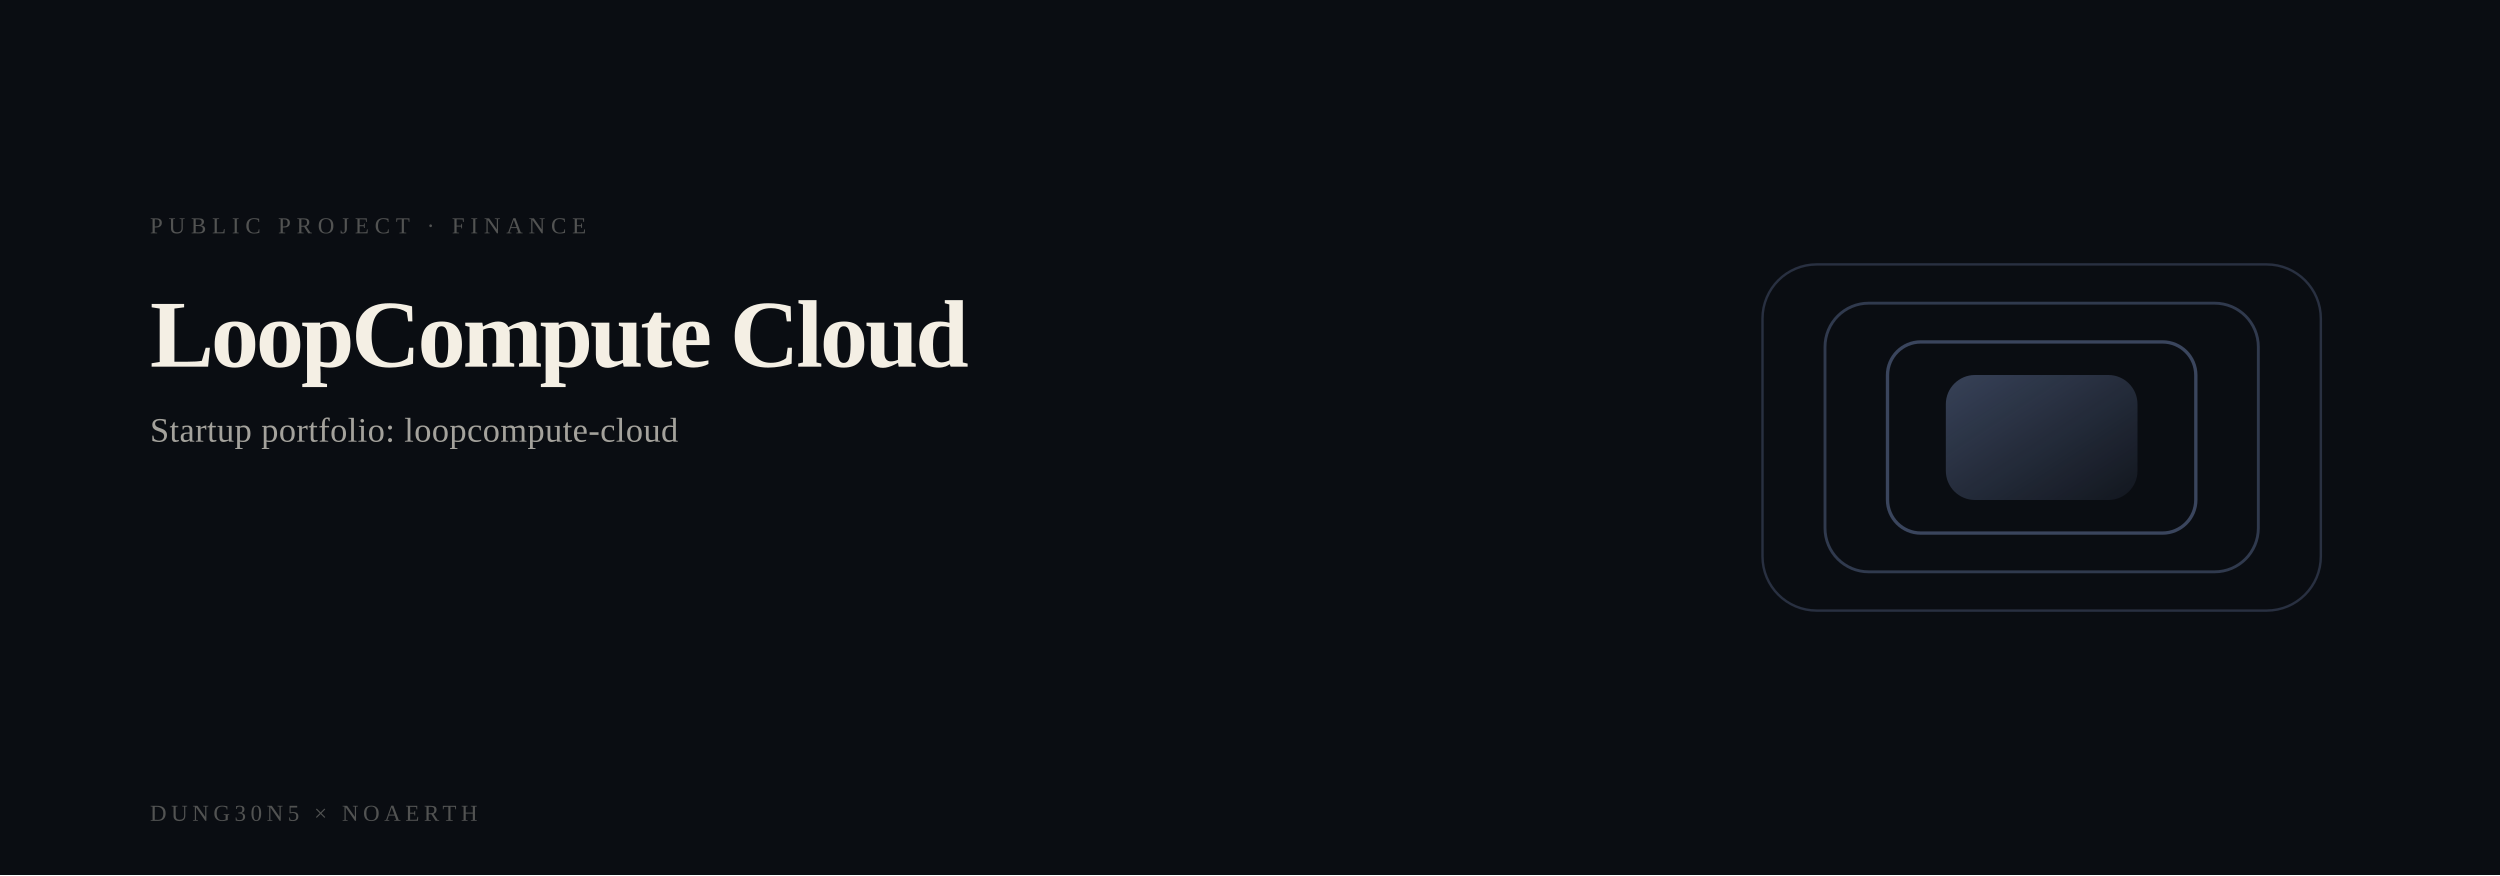
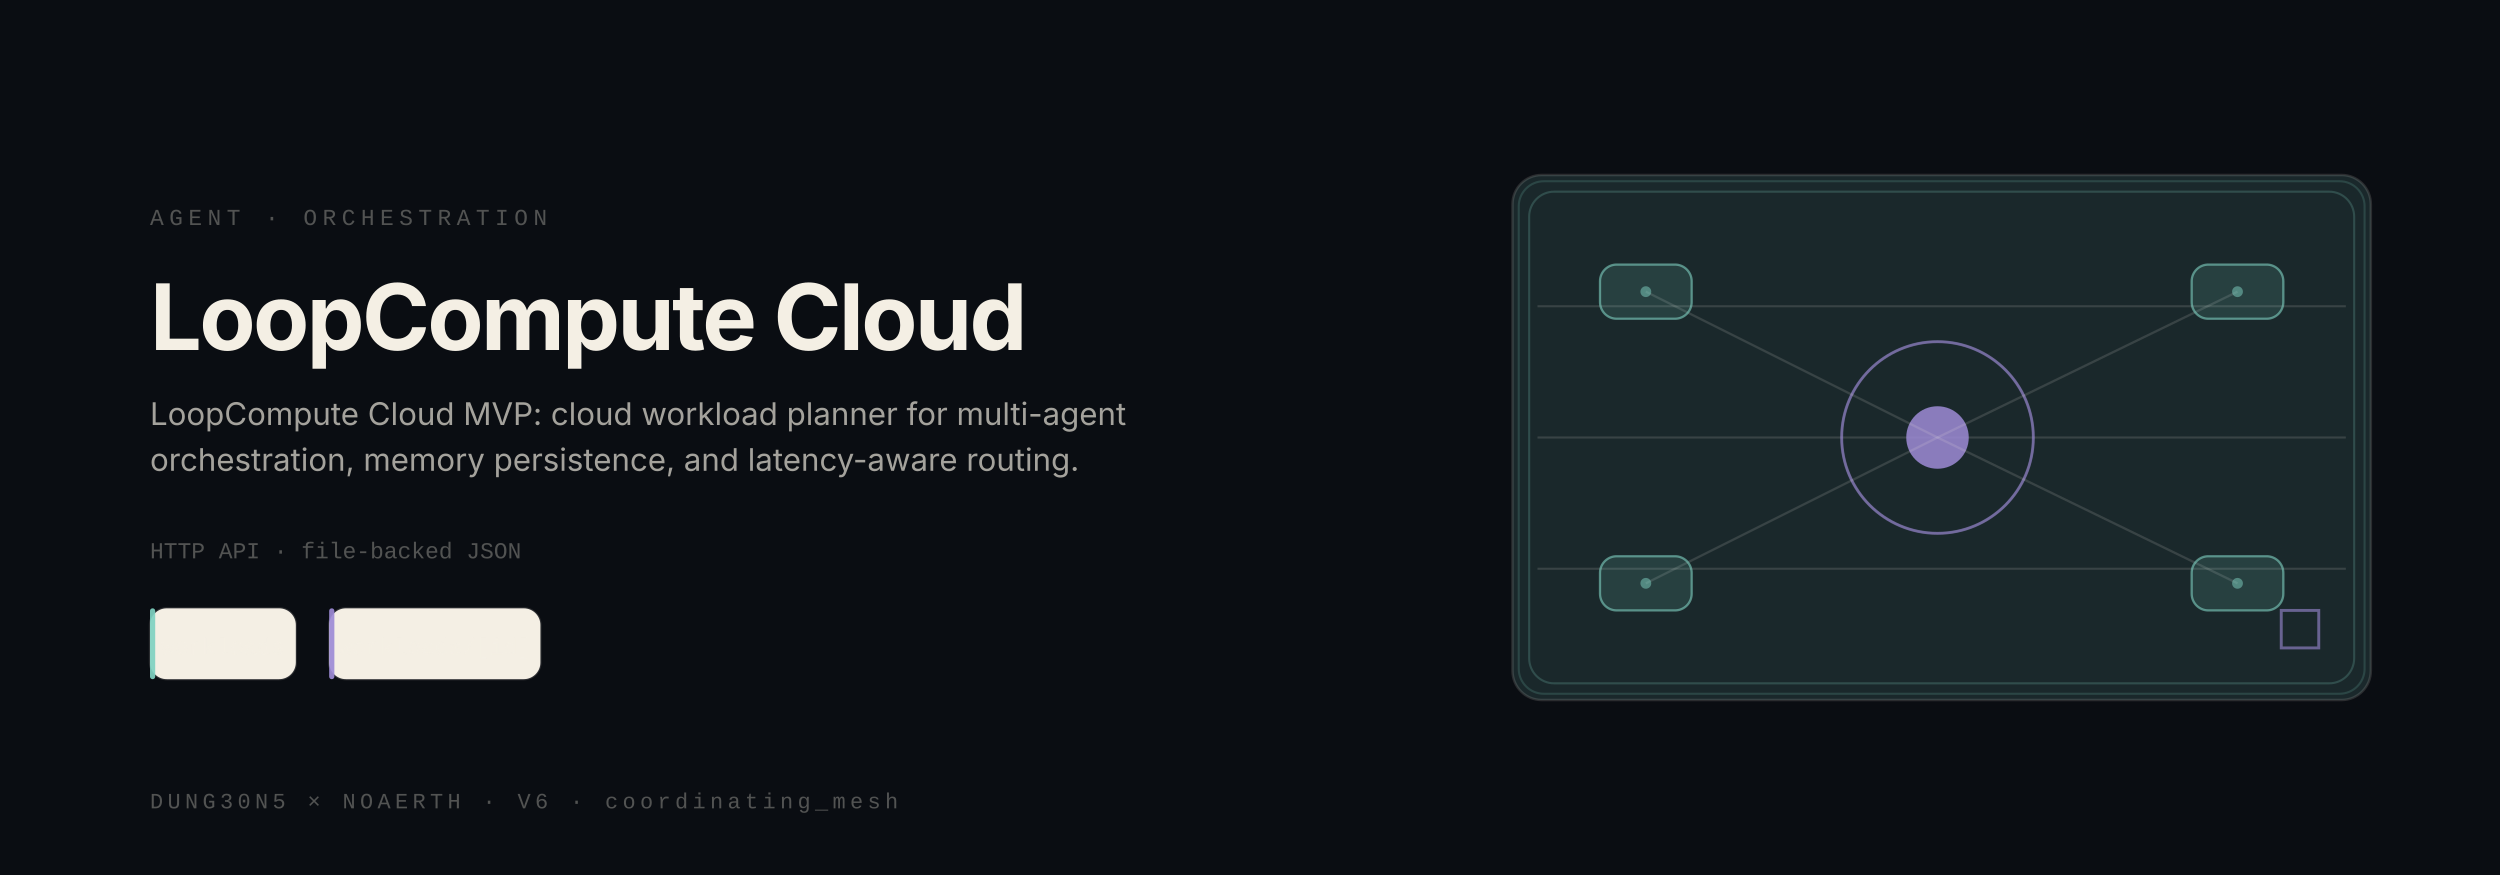
- <svg xmlns="http://www.w3.org/2000/svg" viewBox="0 0 1200 420" width="1200" height="420" role="img" aria-label="LoopCompute Cloud: ledger columns with allocation flow between them. Motion depicts capital enters, allocates across positions, and settles into an outcome.">
-   <defs>
-     <linearGradient id="hero-loopcompute-cloud-dark-a" x1="0" y1="0" x2="1" y2="1">
-       <stop offset="0" stop-color="#8fa8e0" stop-opacity="0.85" />
-       <stop offset="1" stop-color="#8fa8e0" stop-opacity="0.15" />
-     </linearGradient>
-   </defs>
+ <svg xmlns="http://www.w3.org/2000/svg" viewBox="0 0 1200 420" width="1200" height="420" role="img" aria-label="LoopCompute Cloud: nodes advertise, a coordinator selects, work converges">
  <rect width="1200" height="420" fill="#0a0d12" />
-   <rect x="906" y="164.12" width="148" height="91.76" rx="16" fill="none" stroke="#8fa8e0" stroke-width="1.60" opacity="0.36" />
-   <rect x="876" y="145.52" width="208" height="128.96" rx="21" fill="none" stroke="#8fa8e0" stroke-width="1.38" opacity="0.29" />
-   <rect x="846" y="126.92" width="268" height="166.16" rx="26" fill="none" stroke="#8fa8e0" stroke-width="1.16" opacity="0.23" />
-   <rect x="934" y="180" width="92" height="60" rx="14" fill="url(#hero-loopcompute-cloud-dark-a)" opacity="0.40" />
-   <text x="72" y="112" fill="#f4efe44f" font-size="11" letter-spacing="2.8">PUBLIC PROJECT · FINANCE</text>
-   <text x="72" y="176" fill="#f4efe4" font-size="46" font-weight="660" letter-spacing="-1.4">LoopCompute Cloud</text>
-   <text x="72" y="212" fill="#f4efe4a8" font-size="16.5" letter-spacing="0.2">Startup portfolio: loopcompute-cloud</text>
-   <rect x="72" y="266" width="106" height="40" rx="9" fill="#f4efe4" fill-opacity="0.05" stroke="#f4efe424" stroke-width="1.1" opacity="0">
-     <animate attributeName="opacity" from="0" to="1" dur="0.5s" begin="0.50s" fill="freeze" />
-   </rect>
-   <rect x="72" y="266" width="2.5" height="40" rx="1.2" fill="#8fa8e0" opacity="0">
-     <animate attributeName="opacity" from="0" to="0.9" dur="0.5s" begin="0.50s" fill="freeze" />
-   </rect>
-   <text x="125" y="291" fill="#f4efe4" font-size="11.5" text-anchor="middle" font-family="ui-monospace,SFMono-Regular,Menlo,monospace" opacity="0">capital<animate attributeName="opacity" from="0" to="1" dur="0.5s" begin="0.65s" fill="freeze" />
-   </text>
-   <rect x="194" y="266" width="106" height="40" rx="9" fill="#f4efe4" fill-opacity="0.05" stroke="#f4efe424" stroke-width="1.1" opacity="0">
-     <animate attributeName="opacity" from="0" to="1" dur="0.5s" begin="1.00s" fill="freeze" />
-   </rect>
-   <rect x="194" y="266" width="2.5" height="40" rx="1.2" fill="#8fa8e0" opacity="0">
-     <animate attributeName="opacity" from="0" to="0.9" dur="0.5s" begin="1.00s" fill="freeze" />
-   </rect>
-   <text x="247" y="291" fill="#f4efe4" font-size="11.5" text-anchor="middle" font-family="ui-monospace,SFMono-Regular,Menlo,monospace" opacity="0">allocate<animate attributeName="opacity" from="0" to="1" dur="0.5s" begin="1.15s" fill="freeze" />
-   </text>
-   <rect x="316" y="266" width="106" height="40" rx="9" fill="#f4efe4" fill-opacity="0.05" stroke="#f4efe424" stroke-width="1.1" opacity="0">
-     <animate attributeName="opacity" from="0" to="1" dur="0.5s" begin="1.50s" fill="freeze" />
-   </rect>
-   <rect x="316" y="266" width="2.5" height="40" rx="1.2" fill="#8fa8e0" opacity="0">
-     <animate attributeName="opacity" from="0" to="0.9" dur="0.5s" begin="1.50s" fill="freeze" />
-   </rect>
-   <text x="369" y="291" fill="#f4efe4" font-size="11.5" text-anchor="middle" font-family="ui-monospace,SFMono-Regular,Menlo,monospace" opacity="0">mark<animate attributeName="opacity" from="0" to="1" dur="0.5s" begin="1.65s" fill="freeze" />
-   </text>
-   <rect x="438" y="266" width="106" height="40" rx="9" fill="#f4efe4" fill-opacity="0.05" stroke="#f4efe424" stroke-width="1.1" opacity="0">
-     <animate attributeName="opacity" from="0" to="1" dur="0.5s" begin="2.00s" fill="freeze" />
-   </rect>
-   <rect x="438" y="266" width="2.5" height="40" rx="1.2" fill="#e7c27a" opacity="0">
-     <animate attributeName="opacity" from="0" to="0.9" dur="0.5s" begin="2.00s" fill="freeze" />
-   </rect>
-   <text x="491" y="291" fill="#f4efe4" font-size="11.5" text-anchor="middle" font-family="ui-monospace,SFMono-Regular,Menlo,monospace" opacity="0">settle<animate attributeName="opacity" from="0" to="1" dur="0.5s" begin="2.15s" fill="freeze" />
-   </text>
-   <text x="72" y="394" fill="#f4efe44f" font-size="11" letter-spacing="2.2">DUNG30N5 × NOAERTH</text>
+   <text x="72" y="108" font-family="ui-monospace, SFMono-Regular, Menlo, Monaco, Consolas, 'Liberation Mono', monospace" font-size="11" letter-spacing="2.6" fill="#f4efe44f">AGENT · ORCHESTRATION</text>
+   <text x="72" y="168" font-family="-apple-system, BlinkMacSystemFont, 'Segoe UI', Inter, Helvetica, Arial, sans-serif" font-size="44" font-weight="660" letter-spacing="-1.2" fill="#f4efe4">LoopCompute Cloud</text>
+   <text x="72" y="204" font-family="-apple-system, BlinkMacSystemFont, 'Segoe UI', Inter, Helvetica, Arial, sans-serif" font-size="15" fill="#f4efe4a8">LoopCompute Cloud MVP: cloud workload planner for multi-agent</text>
+   <text x="72" y="226" font-family="-apple-system, BlinkMacSystemFont, 'Segoe UI', Inter, Helvetica, Arial, sans-serif" font-size="15" fill="#f4efe4a8">orchestration, memory persistence, and latency-aware routing.</text>
+   <text x="72" y="268" font-family="ui-monospace, SFMono-Regular, Menlo, Monaco, Consolas, 'Liberation Mono', monospace" font-size="11" fill="#f4efe44f">HTTP API · file-backed JSON</text>
+   <rect x="72.0" y="292.0" width="70.0" height="34.0" rx="8" fill="#f4efe4" stroke="#f4efe424" stroke-width="1.1" />
+   <rect x="72.0" y="292.0" width="2.5" height="34.0" rx="1.2" fill="#7fd1c1" opacity="0.92" />
+   <text x="107.0" y="314" font-family="ui-monospace, SFMono-Regular, Menlo, Monaco, Consolas, 'Liberation Mono', monospace" font-size="11" fill="#f4efe4" fill-opacity="0.82" text-anchor="middle">workloads</text>
+   <rect x="158.0" y="292.0" width="101.4" height="34.0" rx="8" fill="#f4efe4" stroke="#f4efe424" stroke-width="1.1" />
+   <rect x="158.0" y="292.0" width="2.5" height="34.0" rx="1.2" fill="#9d8bd6" opacity="0.92" />
+   <text x="208.7" y="314" font-family="ui-monospace, SFMono-Regular, Menlo, Monaco, Consolas, 'Liberation Mono', monospace" font-size="11" fill="#f4efe4" fill-opacity="0.82" text-anchor="middle">workloads/[id]</text>
+   <rect x="726.0" y="84.0" width="412.0" height="252.0" rx="14" fill="#7fd1c1" fill-opacity="0.14" />
+   <rect x="729.0" y="87.0" width="406.0" height="246.0" rx="12" fill="none" stroke="#7fd1c1" stroke-width="1" stroke-opacity="0.18" />
+   <rect x="726.0" y="84.0" width="412.0" height="252.0" rx="14" fill="none" stroke="#f4efe424" stroke-width="1.2" />
+   <line x1="738.0" y1="147.0" x2="1126.0" y2="147.0" stroke="#f4efe424" stroke-width="1" />
+   <line x1="738.0" y1="210.0" x2="1126.0" y2="210.0" stroke="#f4efe424" stroke-width="1" />
+   <line x1="738.0" y1="273.0" x2="1126.0" y2="273.0" stroke="#f4efe424" stroke-width="1" />
+   <rect x="734.0" y="92.0" width="396.0" height="236.0" rx="12" fill="none" stroke="#7fd1c1" stroke-width="1" stroke-opacity="0.22" />
+   <path d="M1095.0 293.0 h18 v18 h-18 z" fill="none" stroke="#9d8bd6" stroke-width="1.4" opacity="0.6" />
+   <circle cx="930" cy="210" r="46" fill="none" stroke="#9d8bd6" stroke-width="1.4" opacity="0.55" />
+   <circle cx="930" cy="210" r="15" fill="#9d8bd6" opacity="0.85" />
+   <circle cx="930.0" cy="210.0" r="46.0" fill="none" stroke="#9d8bd6" stroke-width="1.1" opacity="0.28" />
+   <line x1="790" y1="140" x2="930" y2="210" stroke="#f4efe424" stroke-width="1.1" />
+   <circle cx="790.0" cy="140.0" r="2.6" fill="#7fd1c1" opacity="0.5" />
+   <rect x="768" y="127" width="44" height="26" rx="8" fill="#7fd1c1" fill-opacity="0.14" stroke="#7fd1c1" stroke-width="1.1" stroke-opacity="0.6" opacity="1" />
+   <line x1="1074" y1="140" x2="930" y2="210" stroke="#f4efe424" stroke-width="1.1" />
+   <circle cx="1074.0" cy="140.0" r="2.6" fill="#7fd1c1" opacity="0.5" />
+   <rect x="1052" y="127" width="44" height="26" rx="8" fill="#7fd1c1" fill-opacity="0.14" stroke="#7fd1c1" stroke-width="1.1" stroke-opacity="0.6" opacity="1" />
+   <line x1="790" y1="280" x2="930" y2="210" stroke="#f4efe424" stroke-width="1.1" />
+   <circle cx="790.0" cy="280.0" r="2.6" fill="#7fd1c1" opacity="0.5" />
+   <rect x="768" y="267" width="44" height="26" rx="8" fill="#7fd1c1" fill-opacity="0.14" stroke="#7fd1c1" stroke-width="1.1" stroke-opacity="0.6" opacity="1" />
+   <line x1="1074" y1="280" x2="930" y2="210" stroke="#f4efe424" stroke-width="1.1" />
+   <circle cx="1074.0" cy="280.0" r="2.6" fill="#7fd1c1" opacity="0.5" />
+   <rect x="1052" y="267" width="44" height="26" rx="8" fill="#7fd1c1" fill-opacity="0.14" stroke="#7fd1c1" stroke-width="1.1" stroke-opacity="0.6" opacity="1" />
+   <text x="72" y="388" font-family="ui-monospace, SFMono-Regular, Menlo, Monaco, Consolas, 'Liberation Mono', monospace" font-size="10.5" letter-spacing="2.1" fill="#f4efe44f">DUNG30N5 × NOAERTH · V6 · coordinating_mesh</text>
</svg>
